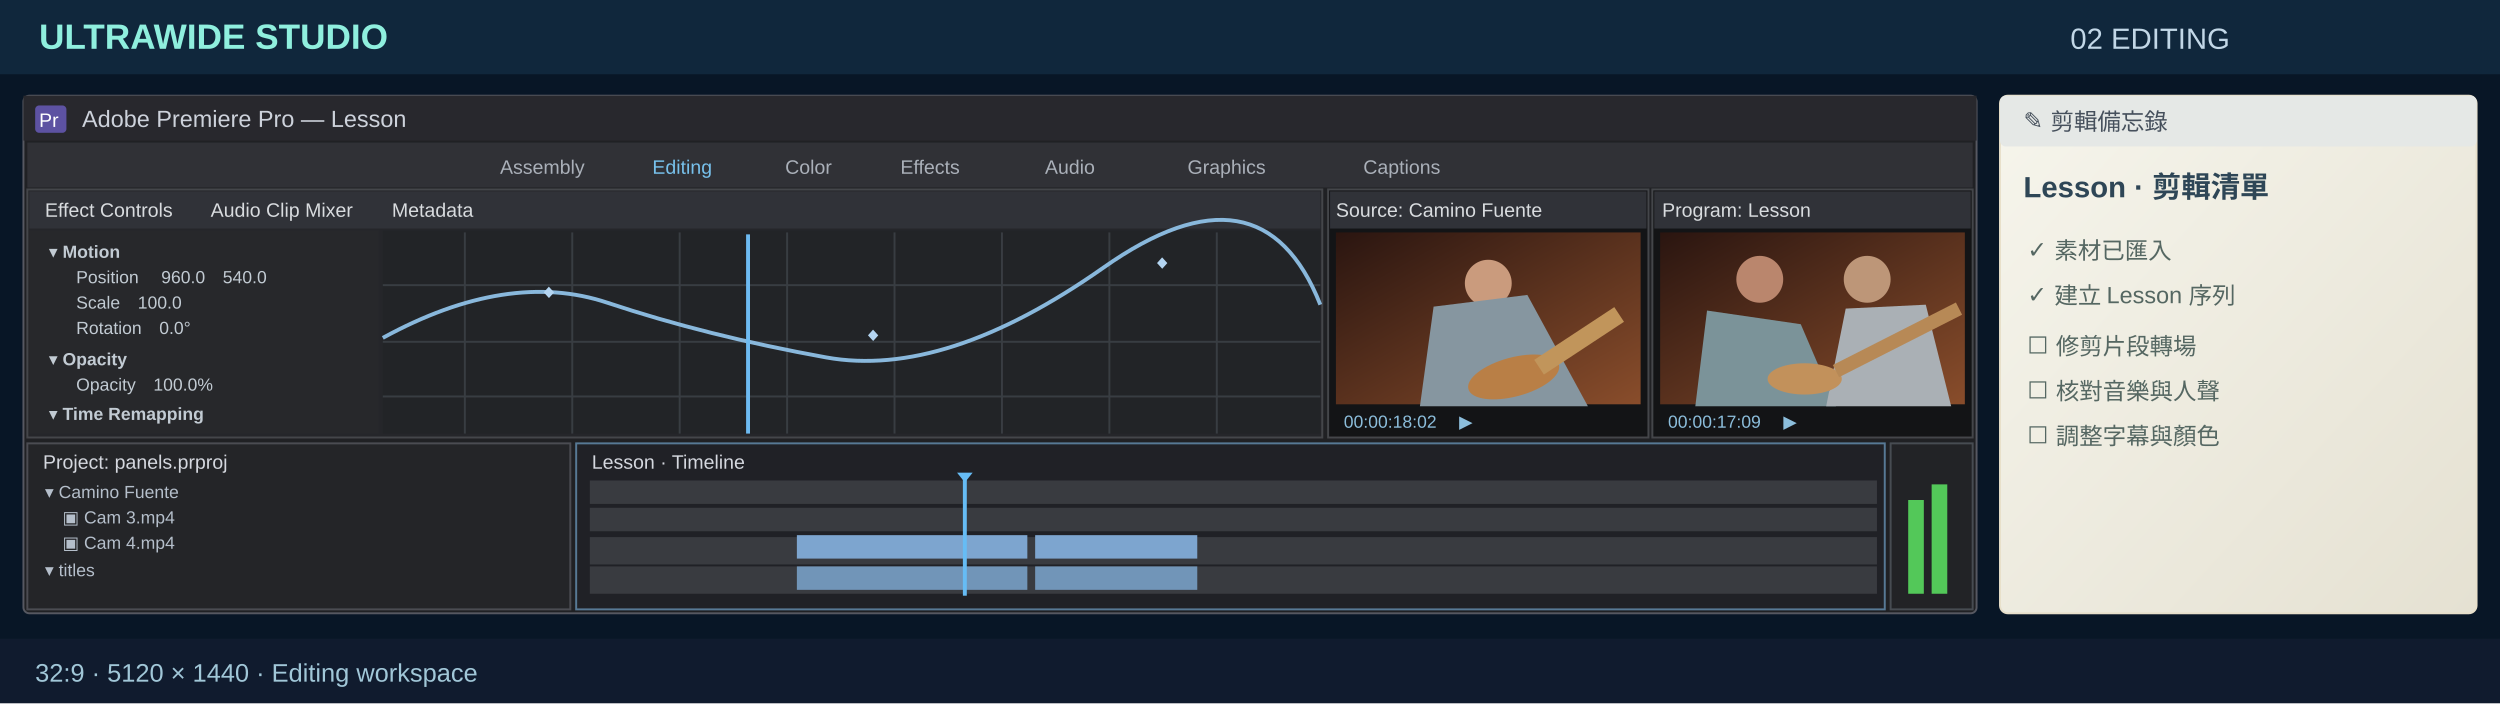
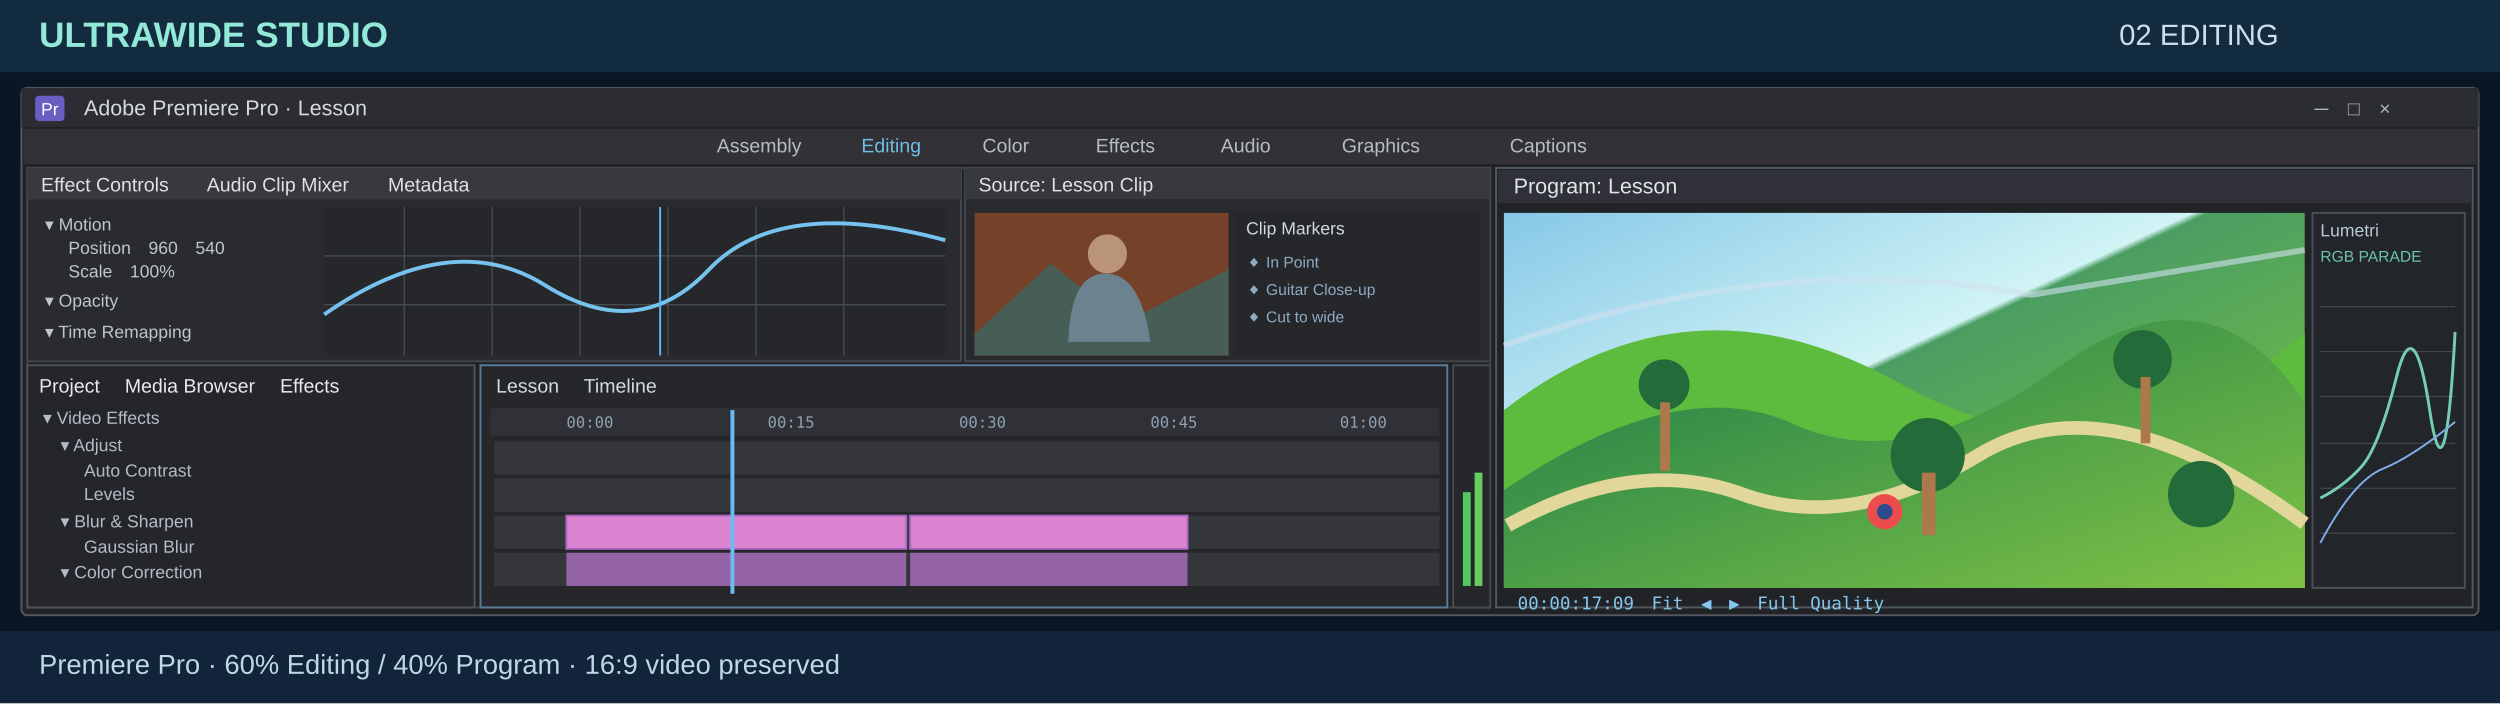
<svg xmlns="http://www.w3.org/2000/svg" width="1280" height="360" viewBox="0 0 1280 360">
  <defs>
-     <linearGradient id="wall" x1="0" y1="0" x2="1" y2="1">
-       <stop stop-color="#2a1510" />
-       <stop offset="1" stop-color="#894d2b" />
+     <linearGradient id="forest" x1="0" y1="0" x2="1" y2="1">
+       <stop stop-color="#86c8e7" />
+       <stop offset=".43" stop-color="#d1f4f5" />
+       <stop offset=".44" stop-color="#4b9d62" />
+       <stop offset="1" stop-color="#80cb3b" />
    </linearGradient>
-     <linearGradient id="paper" x1="0" y1="0" x2="1" y2="1">
-       <stop stop-color="#f6f5ec" />
-       <stop offset="1" stop-color="#e5e1d2" />
+     <linearGradient id="hill" x1="0" y1="0" x2="1" y2="1">
+       <stop stop-color="#1a7b4a" />
+       <stop offset="1" stop-color="#80c345" />
    </linearGradient>
  </defs>
-   <rect width="1280" height="360" fill="#081626" />
-   <rect width="1280" height="38" fill="#10273c" />
-   <text x="20" y="25" fill="#8fefde" font-family="Arial" font-size="18" font-weight="bold">ULTRAWIDE STUDIO</text>
-   <text x="1060" y="25" fill="#c2d7e7" font-family="Arial" font-size="15">02 EDITING</text>
-   <rect x="12" y="49" width="1000" height="265" rx="3" fill="#202124" stroke="#565861" />
-   <rect x="12" y="49" width="1000" height="23" fill="#28282d" />
-   <rect x="18" y="54" width="16" height="14" rx="2" fill="#5d52a2" />
-   <text x="20" y="65" fill="white" font-family="Arial" font-size="10">Pr</text>
-   <text x="42" y="65" fill="#cdd2db" font-family="Arial" font-size="12">Adobe Premiere Pro — Lesson</text>
-   <rect x="14" y="73" width="996" height="23" fill="#303136" />
-   <g fill="#aab0b9" font-family="Arial" font-size="10">
-     <text x="256" y="89">Assembly</text>
-     <text x="334" y="89" fill="#77c1ec">Editing</text>
-     <text x="402" y="89">Color</text>
-     <text x="461" y="89">Effects</text>
-     <text x="535" y="89">Audio</text>
-     <text x="608" y="89">Graphics</text>
-     <text x="698" y="89">Captions</text>
+   <rect width="1280" height="360" fill="#091725" />
+   <rect width="1280" height="37" fill="#132b3f" />
+   <text x="20" y="24" font-family="Arial,sans-serif" font-size="18" font-weight="bold" fill="#92e9d7">ULTRAWIDE STUDIO</text>
+   <text x="1085" y="23" font-family="Arial,sans-serif" font-size="15" fill="#cfdeeb">02 EDITING</text>
+   <rect x="11" y="45" width="1258" height="270" fill="#212225" rx="3" stroke="#555761" />
+   <rect x="11" y="45" width="1258" height="20" fill="#2c2d32" />
+   <rect x="18" y="49" width="15" height="13" rx="2" fill="#695fc2" />
+   <text x="21" y="59" fill="#fff" font-family="Arial" font-size="9">Pr</text>
+   <text x="43" y="59" fill="#d6d9df" font-family="Arial,sans-serif" font-size="11">Adobe Premiere Pro · Lesson</text>
+   <text x="1185" y="59" fill="#acb4bd" font-family="Arial" font-size="10">─　□　×</text>
+   <rect x="12" y="66" width="1256" height="18" fill="#313136" />
+   <g font-family="Arial" font-size="10" fill="#b6bdc5">
+     <text x="367" y="78">Assembly</text>
+     <text x="441" y="78" fill="#70bee5">Editing</text>
+     <text x="503" y="78">Color</text>
+     <text x="561" y="78">Effects</text>
+     <text x="625" y="78">Audio</text>
+     <text x="687" y="78">Graphics</text>
+     <text x="773" y="78">Captions</text>
  </g>
-   <rect x="14" y="97" width="663" height="127" fill="#25262a" stroke="#44464a" />
-   <rect x="680" y="97" width="164" height="127" fill="#131416" stroke="#44464a" />
-   <rect x="846" y="97" width="164" height="127" fill="#131416" stroke="#44464a" />
-   <rect x="15" y="98" width="661" height="19" fill="#303238" />
-   <rect x="681" y="98" width="162" height="19" fill="#303238" />
-   <rect x="847" y="98" width="162" height="19" fill="#303238" />
-   <g font-family="Arial" fill="#d9dcdf" font-size="10">
-     <text x="23" y="111">Effect Controls　　Audio Clip Mixer　　Metadata</text>
-     <text x="684" y="111">Source: Camino Fuente</text>
-     <text x="851" y="111">Program: Lesson</text>
+   <rect x="14" y="86" width="749" height="225" fill="#202124" stroke="#3e4248" />
+   <rect x="766" y="86" width="500" height="225" fill="#222327" stroke="#4f5961" />
+   <rect x="14" y="86" width="478" height="99" fill="#292b2f" stroke="#43464c" />
+   <rect x="494" y="86" width="269" height="99" fill="#282a2d" stroke="#43464c" />
+   <rect x="14" y="86" width="478" height="16" fill="#37393e" />
+   <rect x="494" y="86" width="269" height="16" fill="#37393e" />
+   <text x="21" y="98" fill="#e0e2e7" font-size="10" font-family="Arial">Effect Controls　　Audio Clip Mixer　　Metadata</text>
+   <text x="501" y="98" fill="#e0e2e7" font-size="10" font-family="Arial">Source: Lesson Clip</text>
+   <g fill="#bfc7cd" font-family="Arial" font-size="9">
+     <text x="23" y="118">▾ Motion</text>
+     <text x="35" y="130">Position　960　540</text>
+     <text x="35" y="142">Scale　100%</text>
+     <text x="23" y="157">▾ Opacity</text>
+     <text x="23" y="173">▾ Time Remapping</text>
  </g>
-   <rect x="15" y="118" width="179" height="104" fill="#27282b" />
-   <g font-family="Arial" font-size="9" fill="#c2cbd3">
-     <text x="25" y="132" font-weight="bold">▾ Motion</text>
-     <text x="39" y="145">Position　 960.0　540.0</text>
-     <text x="39" y="158">Scale　100.0</text>
-     <text x="39" y="171">Rotation　0.0°</text>
-     <text x="25" y="187" font-weight="bold">▾ Opacity</text>
-     <text x="39" y="200">Opacity　100.0%</text>
-     <text x="25" y="215" font-weight="bold">▾ Time Remapping</text>
+   <rect x="166" y="106" width="318" height="76" fill="#25272a" />
+   <g stroke="#474c50" stroke-width=".7">
+     <path d="M207 106V182M252 106V182M297 106V182M342 106V182M387 106V182M432 106V182" />
+     <path d="M166 131H484M166 156H484" />
  </g>
-   <rect x="196" y="118" width="480" height="104" fill="#222427" />
-   <g stroke="#42474d" stroke-width="1" opacity=".7">
-     <path d="M238 119v103M293 119v103M348 119v103M403 119v103M458 119v103M513 119v103M568 119v103M623 119v103" />
-     <path d="M196 146h480M196 175h480M196 203h480" />
+   <path d="M166 161Q231 116 279 146T363 138T484 123" fill="none" stroke="#76c3ef" stroke-width="2" />
+   <line x1="338" y1="106" x2="338" y2="182" stroke="#63b6f1" />
+   <rect x="499" y="109" width="130" height="73" fill="#754229" />
+   <path d="M499 171L538 135L576 165L629 138V182H499Z" fill="#475e56" />
+   <circle cx="567" cy="130" r="10" fill="#b99476" />
+   <path d="M547 175Q548 140 566 140Q584 140 589 175Z" fill="#6b838f" />
+   <rect x="632" y="109" width="126" height="73" fill="#25272b" />
+   <text x="638" y="120" font-family="Arial" font-size="9" fill="#d2dae2">Clip Markers</text>
+   <g font-family="Arial" fill="#8faac3" font-size="8">
+     <text x="638" y="137">◆ In Point</text>
+     <text x="638" y="151">◆ Guitar Close-up</text>
+     <text x="638" y="165">◆ Cut to wide</text>
  </g>
-   <path d="M196 173Q260 138 311 155T423 183T565 137T676 156" fill="none" stroke="#89b8dc" stroke-width="2" />
-   <path d="M383 120v102" stroke="#6dbaf1" stroke-width="2" />
-   <g fill="#b4d5f1">
-     <text x="276" y="153" font-size="10">◆</text>
-     <text x="442" y="175" font-size="10">◆</text>
-     <text x="590" y="138" font-size="10">◆</text>
+   <rect x="14" y="187" width="229" height="124" fill="#242629" stroke="#515258" />
+   <rect x="246" y="187" width="495" height="124" fill="#26272b" stroke="#597c95" />
+   <rect x="744" y="187" width="19" height="124" fill="#25272a" stroke="#454a4f" />
+   <text x="20" y="201" font-family="Arial" fill="#ebebed" font-size="10">Project　 Media Browser　 Effects</text>
+   <g fill="#b1bec9" font-family="Arial,sans-serif" font-size="9">
+     <text x="22" y="217">▾ Video Effects</text>
+     <text x="31" y="231">▾ Adjust</text>
+     <text x="43" y="244">Auto Contrast</text>
+     <text x="43" y="256">Levels</text>
+     <text x="31" y="270">▾ Blur &amp; Sharpen</text>
+     <text x="43" y="283">Gaussian Blur</text>
+     <text x="31" y="296">▾ Color Correction</text>
  </g>
-   <rect x="684" y="119" width="156" height="88" fill="url(#wall)" />
-   <rect x="850" y="119" width="156" height="88" fill="url(#wall)" />
-   <circle cx="762" cy="145" r="12" fill="#ca9b7d" />
-   <path d="M727 208L734 157L782 151L813 208Z" fill="#8696a0" />
-   <ellipse cx="775" cy="193" rx="24" ry="10" fill="#b97f46" transform="rotate(-15 775 193)" />
-   <path d="M788 188L829 161" stroke="#c1955b" stroke-width="9" />
-   <circle cx="901" cy="143" r="12" fill="#ba866d" />
-   <circle cx="956" cy="143" r="12" fill="#bd9678" />
-   <path d="M868 208L874 159L922 166L940 208Z" fill="#7b9399" />
-   <path d="M935 208L945 158L986 156L999 208Z" fill="#aab0b5" />
-   <ellipse cx="924" cy="194" rx="19" ry="8" fill="#c2915b" />
-   <path d="M940 190L1003 158" stroke="#b78956" stroke-width="7" />
-   <g font-family="Arial" font-size="9" fill="#8cbedc">
-     <text x="688" y="219">00:00:18:02　 ▶</text>
-     <text x="854" y="219">00:00:17:09　 ▶</text>
+   <text x="254" y="201" font-family="Arial" fill="#d4dbe4" font-size="10">Lesson　 Timeline</text>
+   <rect x="251" y="209" width="486" height="14" fill="#303137" />
+   <g fill="#8fa1b0" font-family="Consolas,monospace" font-size="8">
+     <text x="290" y="219">00:00</text>
+     <text x="393" y="219">00:15</text>
+     <text x="491" y="219">00:30</text>
+     <text x="589" y="219">00:45</text>
+     <text x="686" y="219">01:00</text>
  </g>
-   <rect x="14" y="227" width="278" height="85" fill="#242528" stroke="#4b4c52" />
-   <rect x="295" y="227" width="670" height="85" fill="#202126" stroke="#577995" />
-   <rect x="968" y="227" width="42" height="85" fill="#222326" stroke="#474c52" />
-   <text x="22" y="240" fill="#d5d8df" font-family="Arial" font-size="10">Project: panels.prproj</text>
-   <text x="303" y="240" fill="#d5d8df" font-family="Arial" font-size="10">Lesson · Timeline</text>
-   <g font-family="Arial" font-size="9" fill="#b5bfcb">
-     <text x="23" y="255">▾ Camino Fuente</text>
-     <text x="32" y="268">▣ Cam 3.mp4</text>
-     <text x="32" y="281">▣ Cam 4.mp4</text>
-     <text x="23" y="295">▾ titles</text>
+   <rect x="253" y="226" width="484" height="17" fill="#34363a" />
+   <rect x="253" y="245" width="484" height="17" fill="#34363a" />
+   <rect x="253" y="264" width="484" height="17" fill="#34363a" />
+   <rect x="253" y="283" width="484" height="17" fill="#34363a" />
+   <rect x="290" y="264" width="174" height="17" fill="#dc84d2" stroke="#ad68c2" />
+   <rect x="466" y="264" width="142" height="17" fill="#dc84d2" stroke="#ad68c2" />
+   <rect x="290" y="283" width="174" height="17" fill="#9564a7" />
+   <rect x="466" y="283" width="142" height="17" fill="#9564a7" />
+   <line x1="375" y1="210" x2="375" y2="304" stroke="#6abcf0" stroke-width="2" />
+   <rect x="749" y="252" width="4" height="48" fill="#54c662" />
+   <rect x="755" y="242" width="4" height="58" fill="#68cc62" />
+   <rect x="767" y="87" width="498" height="17" fill="#303138" />
+   <text x="775" y="99" font-family="Arial" font-size="11" fill="#e0e5ea">Program: Lesson</text>
+   <rect x="770" y="109" width="410" height="192" fill="url(#forest)" />
+   <path d="M770 210Q865 136 972 196T1180 171V301H770Z" fill="#5dbb3d" />
+   <path d="M770 251Q859 190 918 217T1054 188T1180 206V301H770Z" fill="url(#hill)" />
+   <path d="M772 269Q837 233 892 253T1013 233T1180 268" stroke="#e2d79b" stroke-width="7" fill="none" />
+   <g fill="#236b39">
+     <circle cx="852" cy="197" r="13" />
+     <circle cx="987" cy="233" r="19" />
+     <circle cx="1097" cy="184" r="15" />
+     <circle cx="1127" cy="253" r="17" />
  </g>
-   <g fill="#393b40">
-     <rect x="302" y="246" width="659" height="12" />
-     <rect x="302" y="260" width="659" height="12" />
-     <rect x="302" y="275" width="659" height="14" />
-     <rect x="302" y="290" width="659" height="14" />
+   <g fill="#ad794c">
+     <rect x="850" y="206" width="5" height="35" />
+     <rect x="984" y="242" width="7" height="32" />
+     <rect x="1096" y="193" width="5" height="34" />
  </g>
-   <rect x="408" y="274" width="118" height="12" fill="#7da5cf" />
-   <rect x="530" y="274" width="83" height="12" fill="#7da5cf" />
-   <rect x="408" y="290" width="118" height="12" fill="#7195b8" />
-   <rect x="530" y="290" width="83" height="12" fill="#7195b8" />
-   <path d="M494 245v60" stroke="#66bcf5" stroke-width="2" />
-   <path d="M490 242h8l-4 5Z" fill="#66bcf5" />
-   <rect x="977" y="256" width="8" height="48" fill="#53c859" />
-   <rect x="989" y="248" width="8" height="56" fill="#53c859" />
-   <rect x="1024" y="49" width="244" height="265" rx="4" fill="url(#paper)" stroke="#e7dfca" />
-   <rect x="1024" y="49" width="244" height="26" rx="3" fill="#e5e8e6" />
-   <text x="1036" y="66" fill="#46505c" font-family="Arial" font-size="12">✎ 剪輯備忘錄</text>
-   <text x="1036" y="101" fill="#2e4656" font-family="Arial" font-size="15" font-weight="bold">Lesson · 剪輯清單</text>
-   <g fill="#556762" font-family="Arial" font-size="12">
-     <text x="1038" y="132">✓ 素材已匯入</text>
-     <text x="1038" y="155">✓ 建立 Lesson 序列</text>
-     <text x="1038" y="181">☐ 修剪片段轉場</text>
-     <text x="1038" y="204">☐ 核對音樂與人聲</text>
-     <text x="1038" y="227">☐ 調整字幕與顏色</text>
+   <path d="M770 177Q910 127 1040 151L1180 128" fill="none" stroke="#d0e1ef" stroke-width="3" opacity=".6" />
+   <circle cx="965" cy="262" r="9" fill="#ed4c4e" />
+   <circle cx="965" cy="262" r="4" fill="#2c4b8c" />
+   <rect x="1184" y="109" width="78" height="192" fill="#22252a" stroke="#485159" />
+   <text x="1188" y="121" fill="#b8cbd5" font-family="Arial" font-size="9">Lumetri</text>
+   <text x="1188" y="134" fill="#6cc5a5" font-family="Arial" font-size="8">RGB PARADE</text>
+   <g stroke="#41484f" stroke-width=".6">
+     <path d="M1188 157H1257M1188 180H1257M1188 203H1257M1188 227H1257M1188 250H1257M1188 273H1257" />
  </g>
-   <rect x="0" y="327" width="1280" height="33" fill="#101b2e" />
-   <text x="18" y="349" fill="#a1c7d8" font-family="Arial" font-size="13">32:9 · 5120 × 1440 · Editing workspace</text>
+   <path d="M1188 255Q1200 249 1209 239T1227 193T1244 210T1257 170" fill="none" stroke="#75ceb2" stroke-width="1.5" />
+   <path d="M1188 278Q1205 246 1220 240T1257 216" fill="none" stroke="#7eaee8" stroke-width="1" />
+   <text x="777" y="312" fill="#84c8ef" font-family="Consolas" font-size="9">00:00:17:09　Fit　◀　▶　Full Quality</text>
+   <rect x="0" y="323" width="1280" height="37" fill="#11243a" />
+   <text x="20" y="345" font-family="Arial" font-size="14" fill="#c0d8e5">Premiere Pro · 60% Editing / 40% Program · 16:9 video preserved</text>
</svg>
